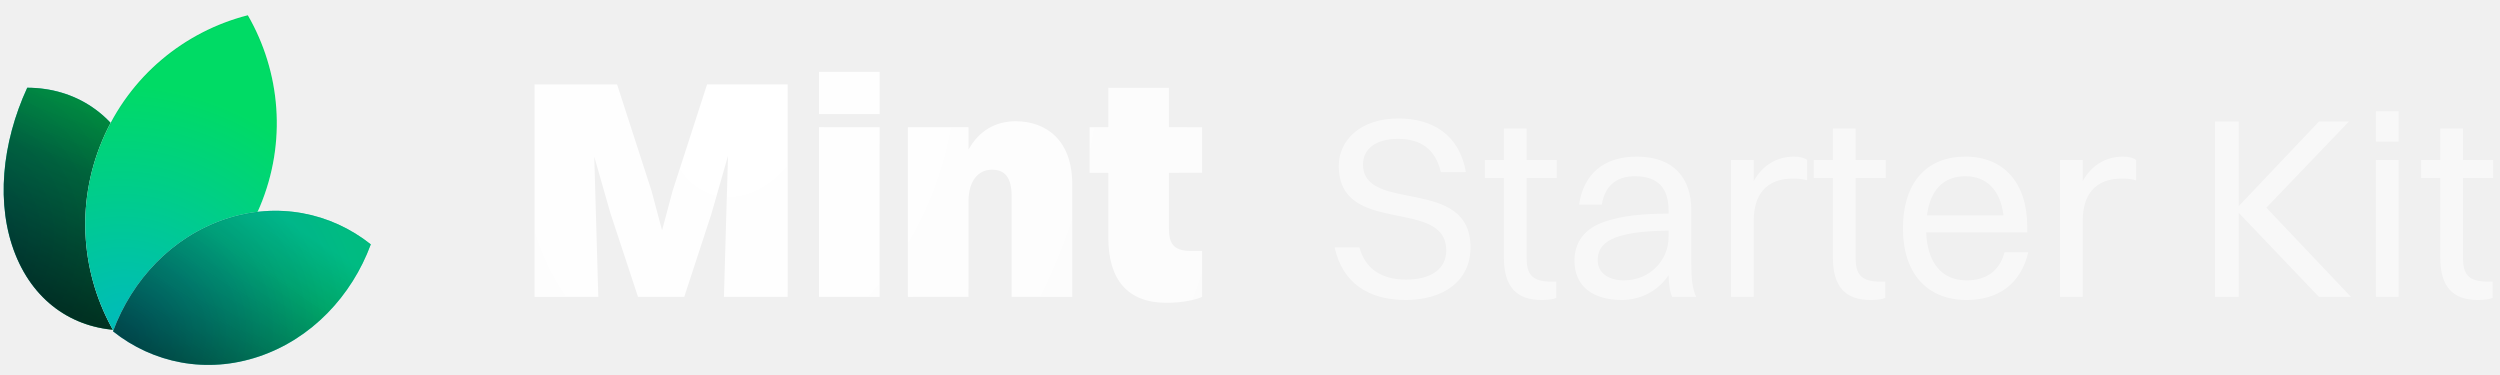
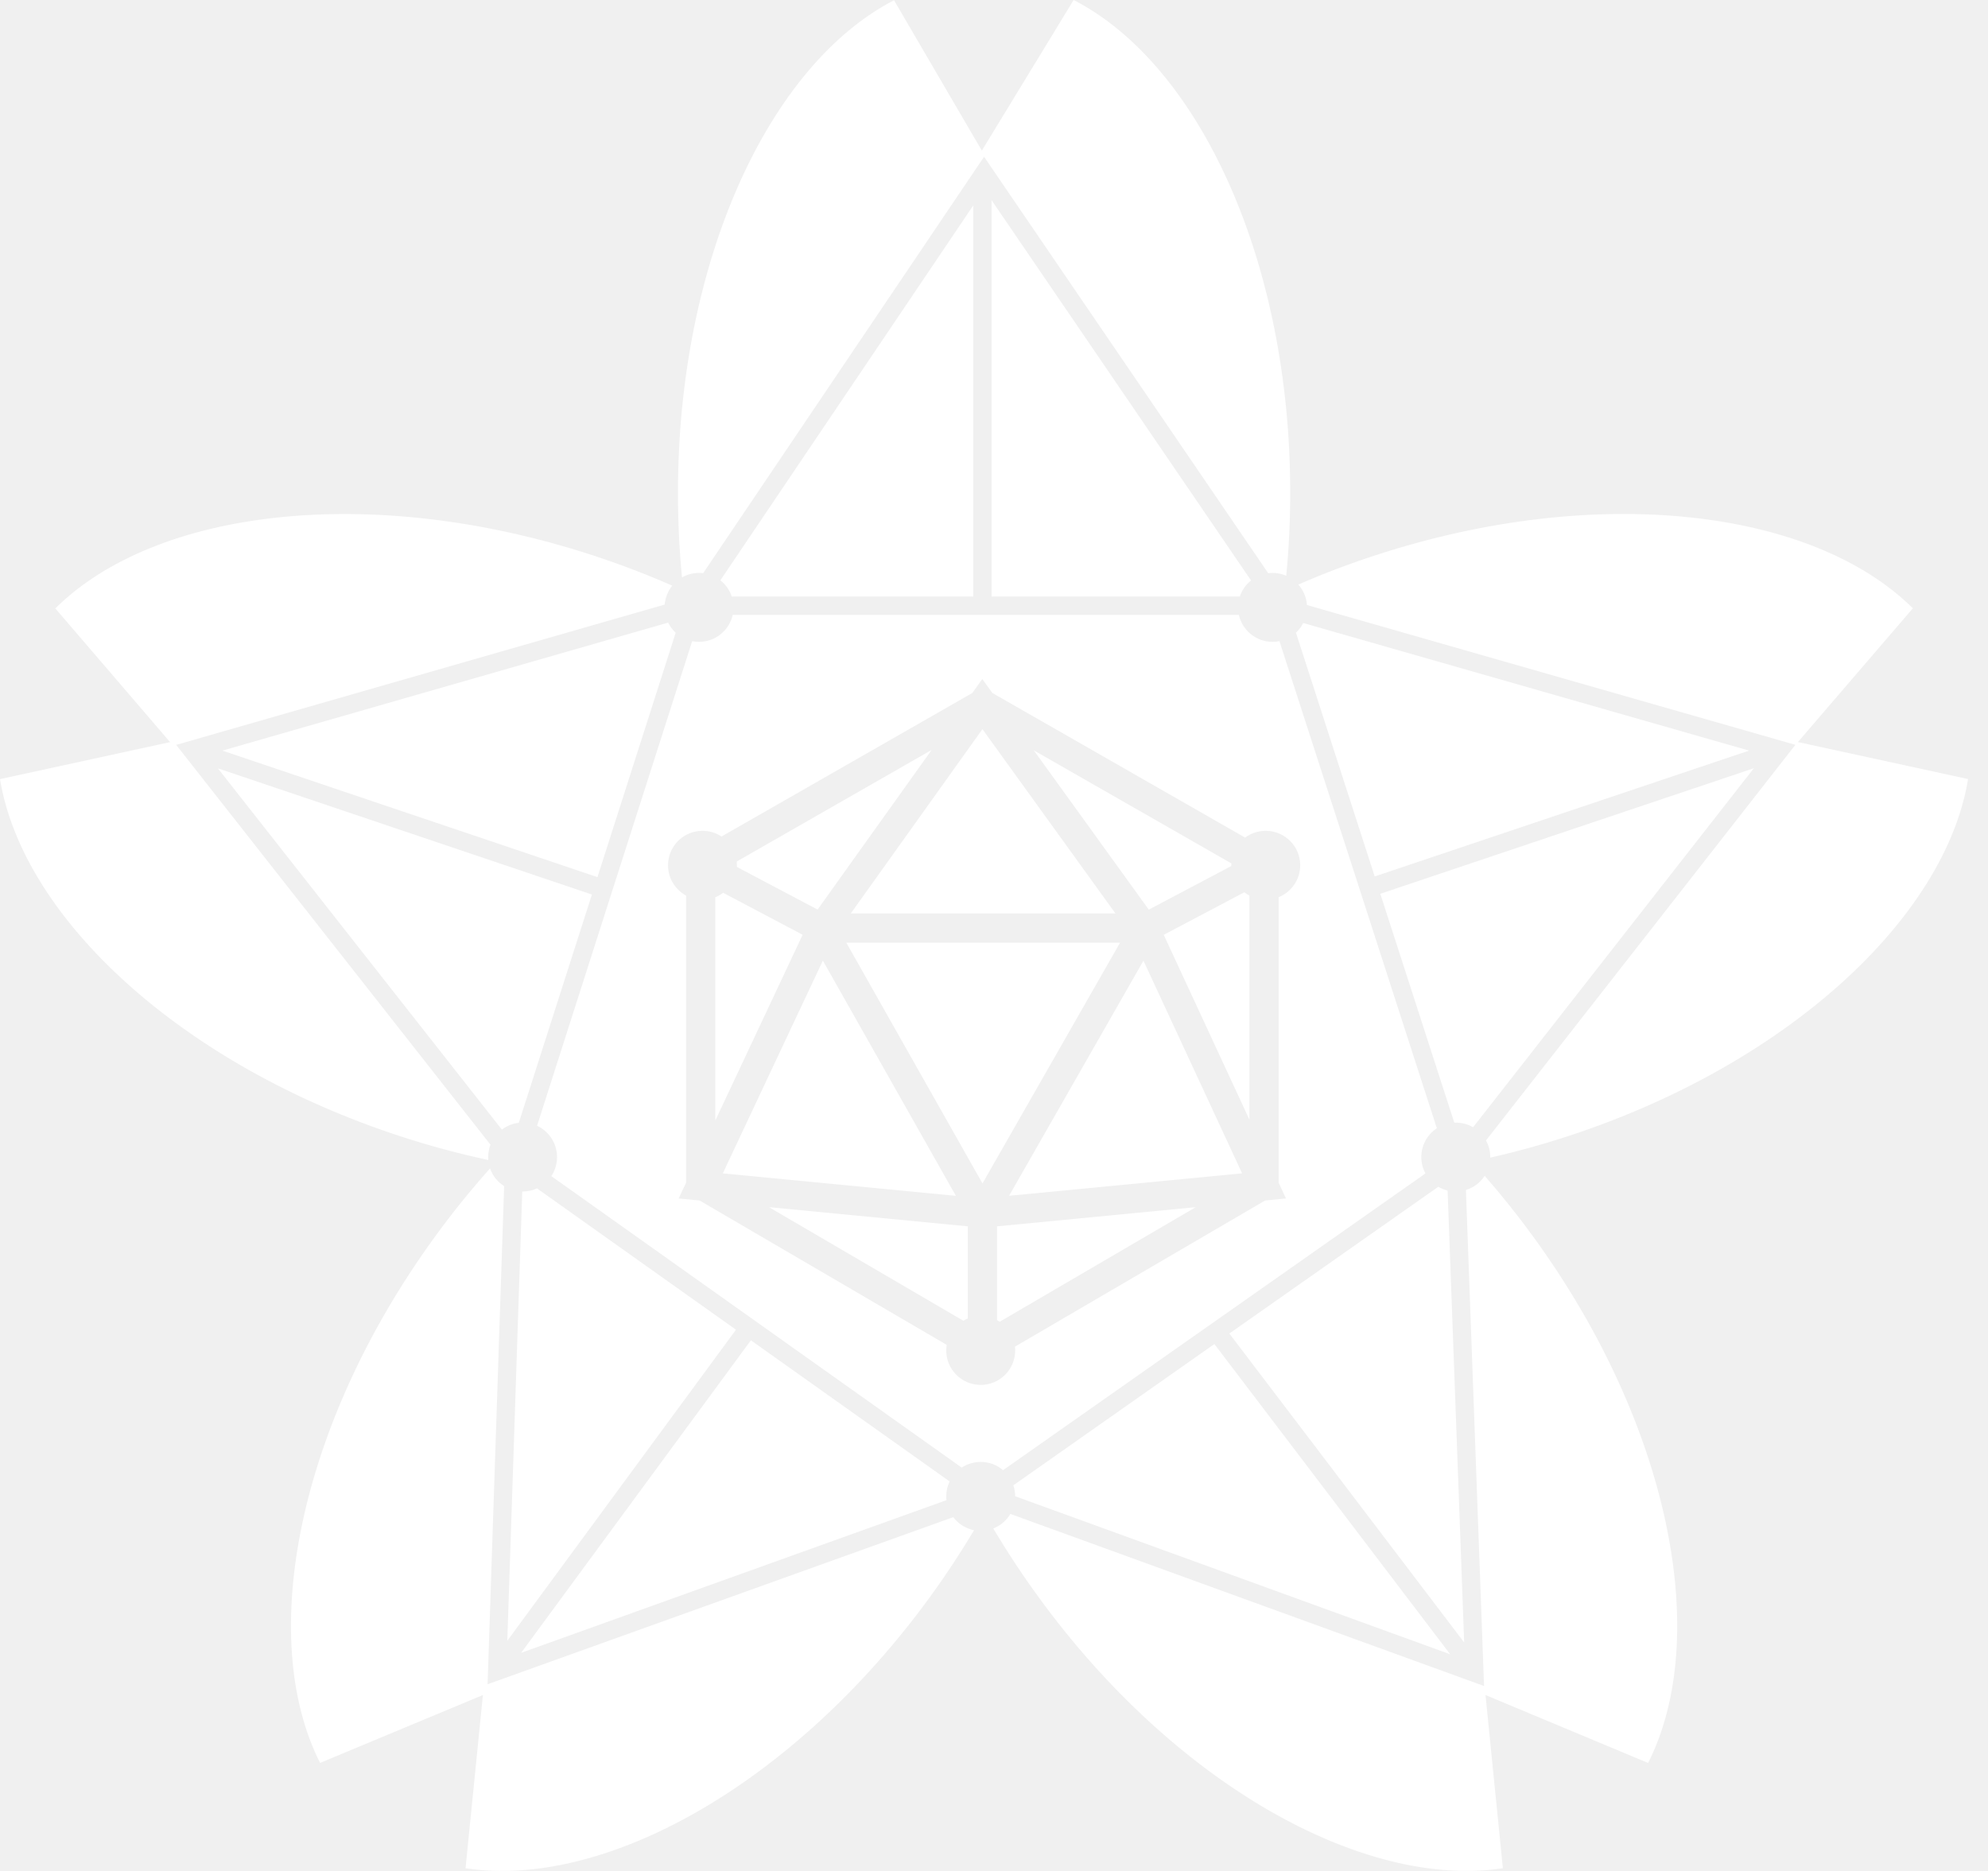
- <svg xmlns="http://www.w3.org/2000/svg" width="160" height="24" viewBox="0 0 160 24" fill="none">
-   <path d="M7.953 21.139C4.896 21.13 2.255 19.458 0.987 16.29C-0.28 13.121 0.109 9.163 1.744 5.615C4.801 5.624 7.442 7.296 8.71 10.465C9.977 13.633 9.588 17.591 7.953 21.139Z" fill="white" />
-   <path d="M7.953 21.139C4.896 21.13 2.255 19.458 0.987 16.29C-0.28 13.121 0.109 9.163 1.744 5.615C4.801 5.624 7.442 7.296 8.71 10.465C9.977 13.633 9.588 17.591 7.953 21.139Z" fill="url(#paint0_radial_115_109)" />
-   <path d="M7.953 21.139C4.896 21.13 2.255 19.458 0.987 16.29C-0.28 13.121 0.109 9.163 1.744 5.615C4.801 5.624 7.442 7.296 8.71 10.465C9.977 13.633 9.588 17.591 7.953 21.139Z" fill="black" fill-opacity="0.5" style="mix-blend-mode:hard-light" />
-   <path d="M7.953 21.139C4.896 21.13 2.255 19.458 0.987 16.29C-0.28 13.121 0.109 9.163 1.744 5.615C4.801 5.624 7.442 7.296 8.71 10.465C9.977 13.633 9.588 17.591 7.953 21.139Z" fill="url(#paint1_linear_115_109)" fill-opacity="0.5" style="mix-blend-mode:hard-light" />
-   <path d="M7.935 21.111C4.897 21.096 2.274 19.431 1.013 16.279C-0.248 13.124 0.136 9.182 1.762 5.643C4.8 5.659 7.423 7.324 8.684 10.476C9.945 13.63 9.561 17.572 7.935 21.111Z" stroke="url(#paint2_linear_115_109)" stroke-opacity="0.05" stroke-width="0.056" />
-   <path d="M7.31 21.257C11.354 20.221 14.884 17.375 16.628 13.236C18.373 9.097 17.945 4.587 15.86 0.976C11.816 2.012 8.287 4.858 6.542 8.998C4.797 13.137 5.225 17.646 7.31 21.257Z" fill="white" />
-   <path d="M7.31 21.257C11.354 20.221 14.884 17.375 16.628 13.236C18.373 9.097 17.945 4.587 15.86 0.976C11.816 2.012 8.287 4.858 6.542 8.998C4.797 13.137 5.225 17.646 7.31 21.257Z" fill="url(#paint3_radial_115_109)" />
-   <path d="M16.602 13.225C14.864 17.349 11.351 20.187 7.324 21.225C5.253 17.624 4.829 13.132 6.568 9.009C8.306 4.885 11.819 2.047 15.846 1.009C17.918 4.61 18.341 9.101 16.602 13.225Z" stroke="url(#paint4_linear_115_109)" stroke-opacity="0.05" stroke-width="0.056" />
-   <path d="M7.234 21.207C9.789 23.237 13.21 23.951 16.577 22.814C19.944 21.677 22.506 18.945 23.73 15.638C21.175 13.608 17.754 12.894 14.387 14.031C11.02 15.168 8.458 17.901 7.234 21.207Z" fill="white" />
-   <path d="M7.234 21.207C9.789 23.237 13.21 23.951 16.577 22.814C19.944 21.677 22.506 18.945 23.73 15.638C21.175 13.608 17.754 12.894 14.387 14.031C11.02 15.168 8.458 17.901 7.234 21.207Z" fill="url(#paint5_radial_115_109)" />
-   <path d="M7.234 21.207C9.789 23.237 13.21 23.951 16.577 22.814C19.944 21.677 22.506 18.945 23.73 15.638C21.175 13.608 17.754 12.894 14.387 14.031C11.02 15.168 8.458 17.901 7.234 21.207Z" fill="black" fill-opacity="0.2" style="mix-blend-mode:hard-light" />
-   <path d="M7.234 21.207C9.789 23.237 13.21 23.951 16.577 22.814C19.944 21.677 22.506 18.945 23.73 15.638C21.175 13.608 17.754 12.894 14.387 14.031C11.02 15.168 8.458 17.901 7.234 21.207Z" fill="url(#paint6_linear_115_109)" fill-opacity="0.5" style="mix-blend-mode:hard-light" />
-   <path d="M16.568 22.787C13.218 23.918 9.814 23.212 7.267 21.198C8.492 17.907 11.044 15.189 14.396 14.058C17.747 12.927 21.15 13.633 23.697 15.648C22.472 18.938 19.92 21.656 16.568 22.787Z" stroke="url(#paint7_linear_115_109)" stroke-opacity="0.05" stroke-width="0.056" />
-   <path d="M34.212 19V5.4H39.492L41.692 12.2L42.372 14.74L43.052 12.2L45.252 5.4H50.412V19H46.332L46.592 9.98L45.532 13.68L43.792 19H40.832L39.052 13.6L38.032 10.02L38.292 19H34.212ZM52.416 7.3V4.6H56.295V7.3H52.416ZM52.416 19V8.14H56.295V19H52.416ZM58.104 19V8.14H61.984V9.58C62.664 8.34 63.744 7.76 65.004 7.76C66.964 7.76 68.624 8.98 68.624 11.78V19H64.744V12.56C64.744 11.34 64.304 10.86 63.484 10.86C62.604 10.86 61.984 11.58 61.984 12.88V19H58.104ZM70.933 15.22V11.06H69.733V8.14H70.933V5.62H74.813V8.14H76.933V11.06H74.813V14.6C74.813 15.5 75.033 16.06 76.213 16.06H76.933V19C76.493 19.2 75.673 19.38 74.653 19.38C72.153 19.38 70.933 17.88 70.933 15.22Z" fill="url(#paint8_radial_115_109)" />
-   <path d="M87.232 10.519C87.232 13.687 94.112 11.229 94.112 15.832C94.112 17.994 92.364 19.198 89.971 19.198C87.562 19.198 85.912 18.093 85.417 15.832H87.001C87.364 17.169 88.371 17.895 89.987 17.895C91.671 17.895 92.561 17.152 92.561 16.03C92.561 12.598 85.681 15.155 85.681 10.618C85.681 9.001 87.034 7.582 89.509 7.582C91.671 7.582 93.403 8.621 93.816 11.014H92.215C91.868 9.529 90.912 8.886 89.476 8.886C88.057 8.886 87.232 9.529 87.232 10.519ZM96.25 16.476V11.393H95.029V10.239H96.25V8.226H97.702V10.239H99.632V11.393H97.702V16.476C97.702 17.532 98.015 18.026 99.302 18.026H99.599V19.066C99.434 19.148 99.071 19.198 98.659 19.198C97.025 19.198 96.25 18.323 96.25 16.476ZM102.516 13.093H101.064C101.345 11.162 102.615 10.024 104.76 10.024C107.103 10.024 108.242 11.393 108.242 13.44V16.888C108.242 17.895 108.324 18.521 108.555 19H107.021C106.856 18.654 106.806 18.142 106.79 17.614C106.047 18.72 104.859 19.198 103.803 19.198C101.988 19.198 100.767 18.357 100.767 16.69C100.767 15.486 101.427 14.611 102.714 14.182C103.902 13.786 105.107 13.687 106.79 13.671V13.473C106.79 12.053 106.13 11.278 104.628 11.278C103.374 11.278 102.698 11.971 102.516 13.093ZM102.252 16.657C102.252 17.465 102.929 17.944 103.952 17.944C105.569 17.944 106.79 16.674 106.79 15.172V14.759C103.061 14.793 102.252 15.585 102.252 16.657ZM110.787 19V10.239H112.239V11.591C112.833 10.519 113.774 10.024 114.83 10.024C115.176 10.024 115.49 10.107 115.655 10.239V11.542C115.407 11.46 115.094 11.427 114.747 11.427C112.998 11.427 112.239 12.515 112.239 14.1V19H110.787ZM117.305 16.476V11.393H116.084V10.239H117.305V8.226H118.757V10.239H120.688V11.393H118.757V16.476C118.757 17.532 119.071 18.026 120.358 18.026H120.655V19.066C120.49 19.148 120.127 19.198 119.714 19.198C118.081 19.198 117.305 18.323 117.305 16.476ZM129.809 16.145C129.33 18.192 127.862 19.198 125.865 19.198C123.324 19.198 121.79 17.482 121.79 14.627C121.79 11.658 123.324 10.024 125.783 10.024C128.258 10.024 129.743 11.723 129.743 14.512V14.875H123.275C123.357 16.838 124.281 17.944 125.865 17.944C127.103 17.944 127.977 17.35 128.291 16.145H129.809ZM125.783 11.278C124.38 11.278 123.539 12.152 123.324 13.786H128.225C128.027 12.169 127.152 11.278 125.783 11.278ZM131.843 19V10.239H133.295V11.591C133.889 10.519 134.829 10.024 135.885 10.024C136.232 10.024 136.545 10.107 136.71 10.239V11.542C136.463 11.46 136.149 11.427 135.803 11.427C134.054 11.427 133.295 12.515 133.295 14.1V19H131.843ZM141.763 19V7.78H143.281V13.192L148.413 7.78H150.327L145.047 13.291L150.459 19H148.413L143.281 13.621V19H141.763ZM152.06 9.067V7.12H153.512V9.067H152.06ZM152.06 19V10.239H153.512V19H152.06ZM156.178 16.476V11.393H154.957V10.239H156.178V8.226H157.63V10.239H159.56V11.393H157.63V16.476C157.63 17.532 157.943 18.026 159.23 18.026H159.527V19.066C159.362 19.148 158.999 19.198 158.587 19.198C156.953 19.198 156.178 18.323 156.178 16.476Z" fill="white" fill-opacity="0.55" />
-   <defs>
-     <radialGradient id="paint0_radial_115_109" cx="0" cy="0" r="1" gradientUnits="userSpaceOnUse" gradientTransform="translate(-3.00503 15.023) rotate(-10.029) scale(17.9572 17.784)">
-       <stop stop-color="#00B0BB" />
-       <stop offset="1" stop-color="#00DB65" />
-     </radialGradient>
-     <linearGradient id="paint1_linear_115_109" x1="7.39" y1="4.813" x2="1.63" y2="18.689" gradientUnits="userSpaceOnUse">
-       <stop stop-color="#18E299" />
-       <stop offset="1" />
-     </linearGradient>
-     <linearGradient id="paint2_linear_115_109" x1="7.948" y1="8.016" x2="1.761" y2="18.746" gradientUnits="userSpaceOnUse">
-       <stop />
-       <stop offset="1" stop-opacity="0" />
-     </linearGradient>
-     <radialGradient id="paint3_radial_115_109" cx="0" cy="0" r="1" gradientUnits="userSpaceOnUse" gradientTransform="translate(8.11404 20.8822) rotate(-75.7542) scale(21.6246 23.7772)">
-       <stop stop-color="#00BBBB" />
-       <stop offset="0.713" stop-color="#00DB65" />
-     </radialGradient>
-     <linearGradient id="paint4_linear_115_109" x1="7.602" y1="5.871" x2="15.556" y2="16.372" gradientUnits="userSpaceOnUse">
-       <stop />
-       <stop offset="1" stop-opacity="0" />
-     </linearGradient>
-     <radialGradient id="paint5_radial_115_109" cx="0" cy="0" r="1" gradientUnits="userSpaceOnUse" gradientTransform="translate(7.84537 21.5181) rotate(-20.3525) scale(18.5603 17.32)">
-       <stop stop-color="#00B0BB" />
-       <stop offset="1" stop-color="#00DB65" />
-     </radialGradient>
-     <linearGradient id="paint6_linear_115_109" x1="16.808" y1="13.007" x2="10.041" y2="22.994" gradientUnits="userSpaceOnUse">
-       <stop stop-color="#00B1BC" />
-       <stop offset="1" />
-     </linearGradient>
-     <linearGradient id="paint7_linear_115_109" x1="16.808" y1="13.007" x2="14.169" y2="23.841" gradientUnits="userSpaceOnUse">
-       <stop />
-       <stop offset="1" stop-opacity="0" />
-     </linearGradient>
-     <radialGradient id="paint8_radial_115_109" cx="0" cy="0" r="1" gradientUnits="userSpaceOnUse" gradientTransform="translate(47.2781 7) rotate(19.0047) scale(67.5582 85.7506)">
-       <stop stop-color="white" />
-       <stop offset="1" stop-color="white" stop-opacity="0.5" />
-     </radialGradient>
-   </defs>
+ <svg xmlns="http://www.w3.org/2000/svg" width="34" height="32" viewBox="0 0 34 32" fill="none">
+   <path d="M30.749 12.692L33.66 13.325L33.659 13.326C33.268 15.703 30.558 18.218 26.787 19.442C26.359 19.582 25.925 19.701 25.487 19.8C25.487 19.797 25.487 19.794 25.487 19.79C25.487 19.687 25.461 19.59 25.414 19.506L30.706 12.739L22.352 10.348C22.343 10.214 22.289 10.093 22.205 9.998C22.645 9.806 23.094 9.636 23.55 9.489C27.327 8.261 31.003 8.707 32.715 10.404L30.749 12.692Z" fill="white" />
+   <path d="M21.998 9.847C22.044 9.376 22.066 8.902 22.066 8.428C22.066 4.458 20.506 1.102 18.362 0L16.792 2.576L15.29 0.004C13.15 1.112 11.595 4.465 11.595 8.429C11.595 8.912 11.617 9.395 11.664 9.876C11.75 9.827 11.85 9.799 11.955 9.799C11.979 9.799 12.003 9.8 12.026 9.803L16.83 2.681L21.69 9.804C21.714 9.801 21.738 9.799 21.764 9.799C21.847 9.799 21.926 9.816 21.998 9.847Z" fill="white" />
+   <path d="M11.497 10.017C11.044 9.818 10.581 9.642 10.11 9.489C6.333 8.263 2.659 8.707 0.946 10.406L2.909 12.693L0 13.326C0.391 15.703 3.101 18.218 6.874 19.443C7.359 19.601 7.852 19.733 8.351 19.84C8.349 19.823 8.349 19.807 8.349 19.79C8.349 19.715 8.363 19.644 8.388 19.578L3.013 12.74L11.368 10.34C11.378 10.219 11.425 10.107 11.497 10.017Z" fill="white" />
+   <path d="M8.381 19.984C8.046 20.359 7.73 20.751 7.434 21.159C5.099 24.369 4.387 28 5.474 30.152L8.259 28.991L7.962 31.954C10.343 32.316 13.575 30.516 15.908 27.31C16.176 26.942 16.426 26.562 16.659 26.172C16.514 26.143 16.388 26.062 16.303 25.949L8.339 28.807L8.622 20.287C8.511 20.217 8.425 20.11 8.381 19.984Z" fill="white" />
+   <path d="M16.988 26.142C17.226 26.543 17.483 26.933 17.758 27.31C20.089 30.518 23.319 32.313 25.703 31.954L25.406 28.991L28.187 30.153C29.274 28.001 28.563 24.37 26.227 21.158C25.965 20.797 25.686 20.447 25.392 20.111C25.317 20.226 25.204 20.312 25.071 20.353L25.381 28.837L17.28 25.894C17.213 26.006 17.111 26.094 16.988 26.142Z" fill="white" />
+   <path d="M16.958 10.203V3.423L21.396 9.928C21.308 9.998 21.24 10.093 21.204 10.203H16.958Z" fill="white" />
+   <path d="M13.152 20.647L16.475 22.589C16.5 22.575 16.525 22.562 16.552 22.552V20.975L13.152 20.647Z" fill="white" />
+   <path d="M17.098 22.606L20.45 20.647L17.052 20.975V22.579C17.067 22.587 17.083 22.596 17.098 22.606Z" fill="white" />
+   <path d="M21.281 15.261L19.903 15.989L21.368 19.149V15.318C21.337 15.301 21.308 15.282 21.281 15.261Z" fill="white" />
+   <path d="M21.059 14.767L17.681 12.834L19.647 15.558L21.058 14.812L21.058 14.799C21.058 14.788 21.058 14.778 21.059 14.767Z" fill="white" />
+   <path d="M12.234 19.164V15.346C12.283 15.326 12.328 15.3 12.368 15.27L13.727 15.988L12.234 19.164Z" fill="white" />
+   <path d="M13.983 15.557L15.933 12.827L12.6 14.735C12.602 14.756 12.603 14.777 12.603 14.799C12.603 14.809 12.603 14.818 12.603 14.828L13.983 15.557Z" fill="white" />
+   <path d="M14.073 16.43L12.362 20.069L16.348 20.453L14.073 16.43Z" fill="white" />
+   <path d="M19.556 16.431L17.258 20.452L21.243 20.068L19.556 16.431Z" fill="white" />
+   <path d="M19.077 15.623H14.551L16.802 12.471L19.077 15.623Z" fill="white" />
+   <path d="M16.803 20.241L14.474 16.123H19.156L16.803 20.241Z" fill="white" />
+   <path fill-rule="evenodd" clip-rule="evenodd" d="M12.531 10.516H21.188C21.246 10.78 21.482 10.978 21.764 10.978C21.804 10.978 21.844 10.973 21.882 10.966L24.574 19.297C24.414 19.402 24.308 19.584 24.308 19.79C24.308 19.891 24.334 19.987 24.379 20.07L17.155 25.145C17.052 25.057 16.919 25.004 16.773 25.004C16.653 25.004 16.541 25.04 16.448 25.101L9.429 20.116C9.491 20.023 9.527 19.911 9.527 19.79C9.527 19.553 9.387 19.348 9.185 19.255L11.838 10.966C11.876 10.974 11.915 10.978 11.955 10.978C12.237 10.978 12.473 10.78 12.531 10.516ZM16.63 11.852L12.34 14.307C12.246 14.246 12.134 14.21 12.014 14.21C11.689 14.21 11.425 14.473 11.425 14.799C11.425 15.023 11.55 15.218 11.734 15.318V20.228L11.607 20.498L11.965 20.533L16.191 23.002C16.186 23.034 16.183 23.065 16.183 23.098C16.183 23.423 16.447 23.687 16.773 23.687C17.098 23.687 17.362 23.423 17.362 23.098C17.362 23.076 17.361 23.054 17.358 23.033L21.637 20.533L21.993 20.498L21.868 20.228V15.345C22.084 15.258 22.237 15.046 22.237 14.799C22.237 14.473 21.973 14.21 21.647 14.21C21.515 14.21 21.393 14.253 21.295 14.326L16.972 11.852L16.8 11.614L16.63 11.852Z" fill="white" />
+   <path d="M22.289 10.656C22.257 10.718 22.215 10.774 22.164 10.821L23.511 14.99L29.913 12.838L22.289 10.656Z" fill="white" />
+   <path d="M24.872 19.201L23.607 15.287L29.995 13.14L25.194 19.28C25.107 19.23 25.006 19.201 24.898 19.201L24.884 19.201L24.872 19.201Z" fill="white" />
+   <path d="M24.758 20.363C24.701 20.349 24.648 20.327 24.599 20.298L21.025 22.808L25.041 28.092L24.758 20.363Z" fill="white" />
+   <path d="M24.802 28.294L17.362 25.591C17.362 25.526 17.351 25.463 17.331 25.404L20.769 22.988L24.802 28.294Z" fill="white" />
+   <path d="M16.187 25.658C16.184 25.637 16.183 25.615 16.183 25.593C16.183 25.502 16.204 25.415 16.241 25.338L12.842 22.924L8.913 28.269L16.187 25.658Z" fill="white" />
+   <path d="M12.587 22.743L8.676 28.063L8.932 20.379L8.938 20.379C9.026 20.379 9.109 20.36 9.184 20.326L12.587 22.743Z" fill="white" />
+   <path d="M8.583 19.32C8.665 19.258 8.764 19.216 8.873 19.204L10.123 15.3L3.727 13.142L8.583 19.32Z" fill="white" />
+   <path d="M3.804 12.838L11.427 10.649C11.459 10.714 11.503 10.773 11.556 10.822L10.218 15.002L3.804 12.838Z" fill="white" />
+   <path d="M12.32 9.926C12.41 9.996 12.478 10.092 12.515 10.203H16.645V3.514L12.32 9.926Z" fill="white" />
</svg>
